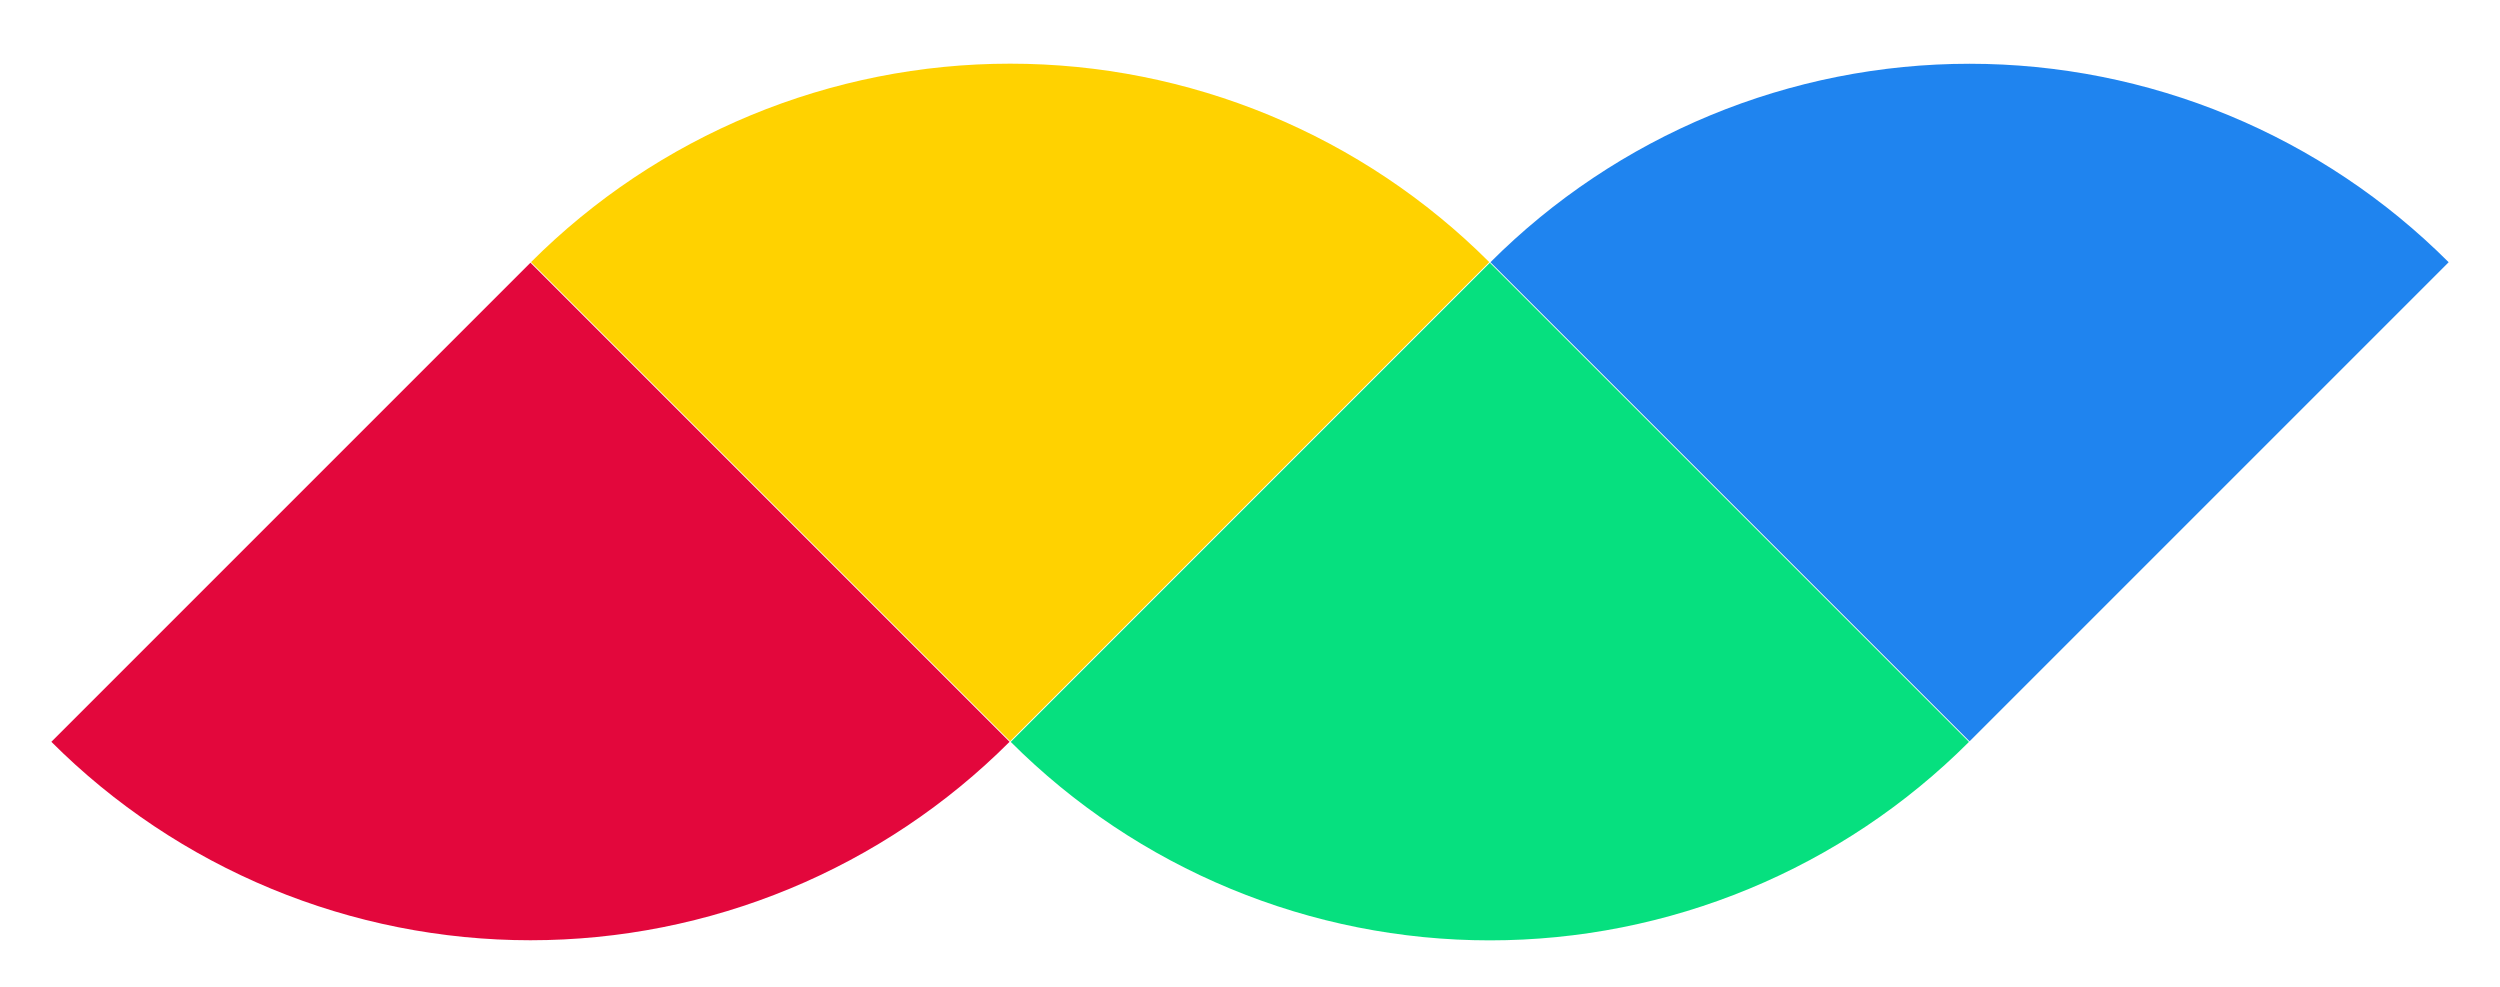
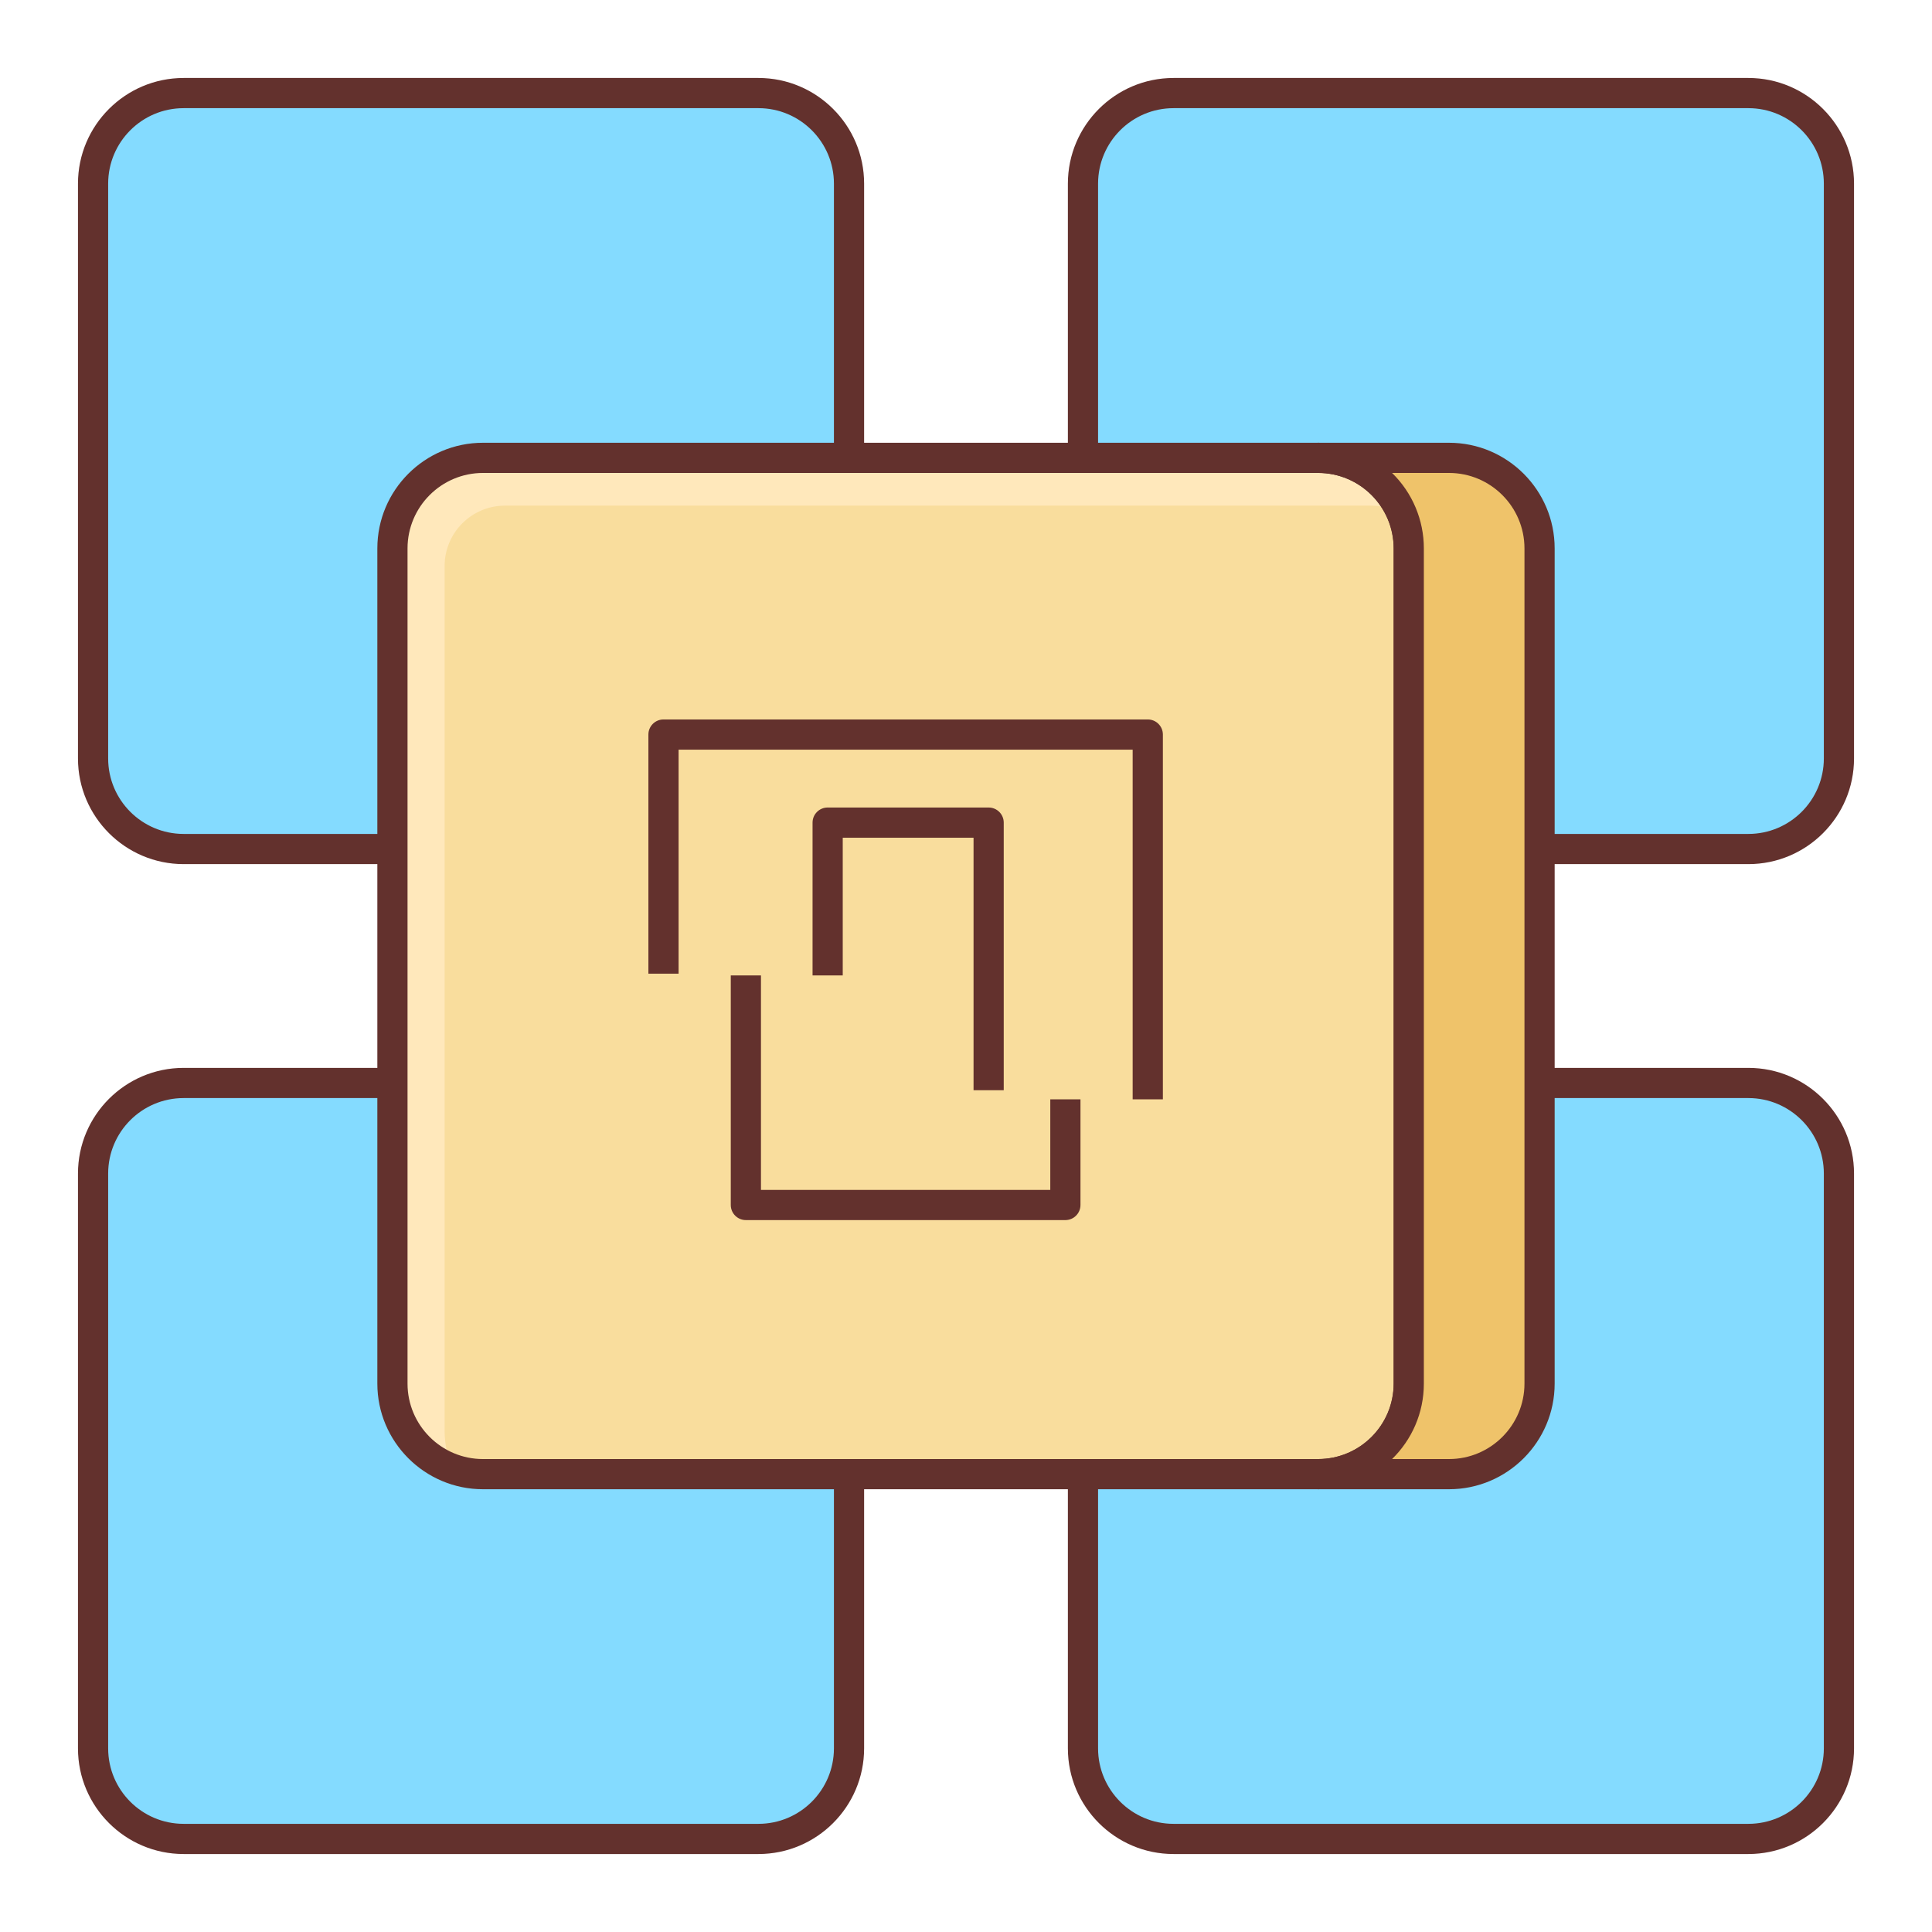
- <svg xmlns="http://www.w3.org/2000/svg" id="logo-16" width="109" height="43" viewBox="0 0 109 43" fill="none">
-   <path d="M64.931 11.428C62.188 8.685 58.932 6.509 55.347 5.024C51.763 3.54 47.922 2.776 44.042 2.776C40.163 2.776 36.322 3.54 32.737 5.024C29.153 6.509 25.896 8.685 23.153 11.428L44.042 32.317L64.931 11.428Z" class="ccompli1" fill="#FFD200" />
-   <path d="M44.069 32.347C46.812 35.091 50.068 37.267 53.653 38.751C57.237 40.236 61.078 41 64.958 41C68.837 41 72.679 40.236 76.263 38.751C79.847 37.267 83.104 35.091 85.847 32.347L64.958 11.458L44.069 32.347Z" class="ccompli2" fill="#06E07F" />
-   <path d="M44.017 32.343C41.274 35.086 38.017 37.262 34.433 38.747C30.849 40.231 27.007 40.995 23.128 40.995C19.248 40.995 15.407 40.231 11.823 38.747C8.239 37.262 4.982 35.086 2.239 32.343L23.128 11.454L44.017 32.343Z" class="ccustom" fill="#E3073C" />
-   <path d="M64.983 11.433C67.726 8.69 70.983 6.514 74.567 5.029C78.151 3.545 81.993 2.78 85.872 2.78C89.752 2.78 93.593 3.545 97.177 5.029C100.761 6.514 104.018 8.69 106.761 11.433L85.872 32.322L64.983 11.433Z" class="ccustom" fill="#1F84EF" />
+ <svg xmlns="http://www.w3.org/2000/svg" version="1.1" id="Layer_3" x="0" y="0" viewBox="0 0 64 64" style="enable-background:new 0 0 64 64" xml:space="preserve">
+   <style>.st1{fill:#63312d}.st6{fill:#84dbff}</style>
+   <path class="st6" d="M25.125 28.125H6.083a3 3 0 0 1-3-3V6.083a3 3 0 0 1 3-3h19.042a3 3 0 0 1 3 3v19.042a3 3 0 0 1-3 3zM57.917 28.125H38.875a3 3 0 0 1-3-3V6.083a3 3 0 0 1 3-3h19.042a3 3 0 0 1 3 3v19.042a3 3 0 0 1-3 3zM25.125 60.917H6.083a3 3 0 0 1-3-3V38.875a3 3 0 0 1 3-3h19.042a3 3 0 0 1 3 3v19.042a3 3 0 0 1-3 3zM57.917 60.917H38.875a3 3 0 0 1-3-3V38.875a3 3 0 0 1 3-3h19.042a3 3 0 0 1 3 3v19.042a3 3 0 0 1-3 3z" />
+   <path class="st1" d="M25.125 28.625H6.083c-1.93 0-3.5-1.57-3.5-3.5V6.083c0-1.93 1.57-3.5 3.5-3.5h19.042c1.93 0 3.5 1.57 3.5 3.5v19.042c0 1.93-1.57 3.5-3.5 3.5zM6.083 3.583a2.502 2.502 0 0 0-2.5 2.5v19.042c0 1.379 1.121 2.5 2.5 2.5h19.042c1.379 0 2.5-1.121 2.5-2.5V6.083c0-1.379-1.121-2.5-2.5-2.5H6.083zM57.917 28.625H38.875c-1.93 0-3.5-1.57-3.5-3.5V6.083c0-1.93 1.57-3.5 3.5-3.5h19.042c1.93 0 3.5 1.57 3.5 3.5v19.042c0 1.93-1.57 3.5-3.5 3.5zM38.875 3.583a2.502 2.502 0 0 0-2.5 2.5v19.042c0 1.379 1.121 2.5 2.5 2.5h19.042c1.379 0 2.5-1.121 2.5-2.5V6.083c0-1.379-1.121-2.5-2.5-2.5H38.875zM25.125 61.417H6.083c-1.93 0-3.5-1.57-3.5-3.5V38.875c0-1.93 1.57-3.5 3.5-3.5h19.042c1.93 0 3.5 1.57 3.5 3.5v19.042c0 1.93-1.57 3.5-3.5 3.5zM6.083 36.375a2.502 2.502 0 0 0-2.5 2.5v19.042c0 1.379 1.121 2.5 2.5 2.5h19.042c1.379 0 2.5-1.121 2.5-2.5V38.875c0-1.379-1.121-2.5-2.5-2.5H6.083zM57.917 61.417H38.875c-1.93 0-3.5-1.57-3.5-3.5V38.875c0-1.93 1.57-3.5 3.5-3.5h19.042c1.93 0 3.5 1.57 3.5 3.5v19.042c0 1.93-1.57 3.5-3.5 3.5zM38.875 36.375a2.502 2.502 0 0 0-2.5 2.5v19.042c0 1.379 1.121 2.5 2.5 2.5h19.042c1.379 0 2.5-1.121 2.5-2.5V38.875c0-1.379-1.121-2.5-2.5-2.5H38.875z" />
+   <path d="M43.667 48.833H16a3 3 0 0 1-3-3V18.167a3 3 0 0 1 3-3h27.667a3 3 0 0 1 3 3v27.667a3 3 0 0 1-3 2.999z" style="fill:#f9dd9d" />
+   <path d="M14.729 47.417V18.75a2 2 0 0 1 2-2h28.667c.352 0 .686.072 1 .184a2.996 2.996 0 0 0-2.729-1.767H16a3 3 0 0 0-3 3v27.667a2.99 2.99 0 0 0 2 2.816 2.992 2.992 0 0 1-.271-1.233z" style="fill:#ffe8bb" />
+   <path class="st1" d="M43.667 49.333H16c-1.93 0-3.5-1.57-3.5-3.5V18.167c0-1.93 1.57-3.5 3.5-3.5h27.667c1.93 0 3.5 1.57 3.5 3.5v27.666c0 1.93-1.57 3.5-3.5 3.5zM16 15.667a2.502 2.502 0 0 0-2.5 2.5v27.666c0 1.379 1.121 2.5 2.5 2.5h27.667c1.379 0 2.5-1.121 2.5-2.5V18.167c0-1.379-1.121-2.5-2.5-2.5H16z" />
+   <path d="M48 15.167h-4.333a3 3 0 0 1 3 3v27.667a3 3 0 0 1-3 3H48a3 3 0 0 0 3-3V18.167a3 3 0 0 0-3-3z" style="fill:#efc36a" />
+   <path class="st1" d="M48 49.333h-4.333a.5.5 0 0 1 0-1c1.379 0 2.5-1.121 2.5-2.5V18.167c0-1.379-1.121-2.5-2.5-2.5a.5.5 0 0 1 0-1H48c1.93 0 3.5 1.57 3.5 3.5v27.666c0 1.93-1.57 3.5-3.5 3.5zm-1.886-1H48c1.379 0 2.5-1.121 2.5-2.5V18.167c0-1.379-1.121-2.5-2.5-2.5h-1.886a3.49 3.49 0 0 1 1.053 2.5v27.666c0 .979-.403 1.864-1.053 2.5zM38.521 36.417h-1V24.833H22.479v7.421h-1v-7.921a.5.5 0 0 1 .5-.5h16.043a.5.5 0 0 1 .5.5v12.084z" />
+   <path class="st1" d="M35.292 40.417H24.708a.5.5 0 0 1-.5-.5v-7.604h1v7.104h9.584v-3h1v3.5a.5.5 0 0 1-.5.5z" />
+   <path class="st1" d="M33.25 36.114h-1V27.75h-4.333v4.563h-1V27.25a.5.5 0 0 1 .5-.5h5.333a.5.5 0 0 1 .5.5v8.864z" />
</svg>
